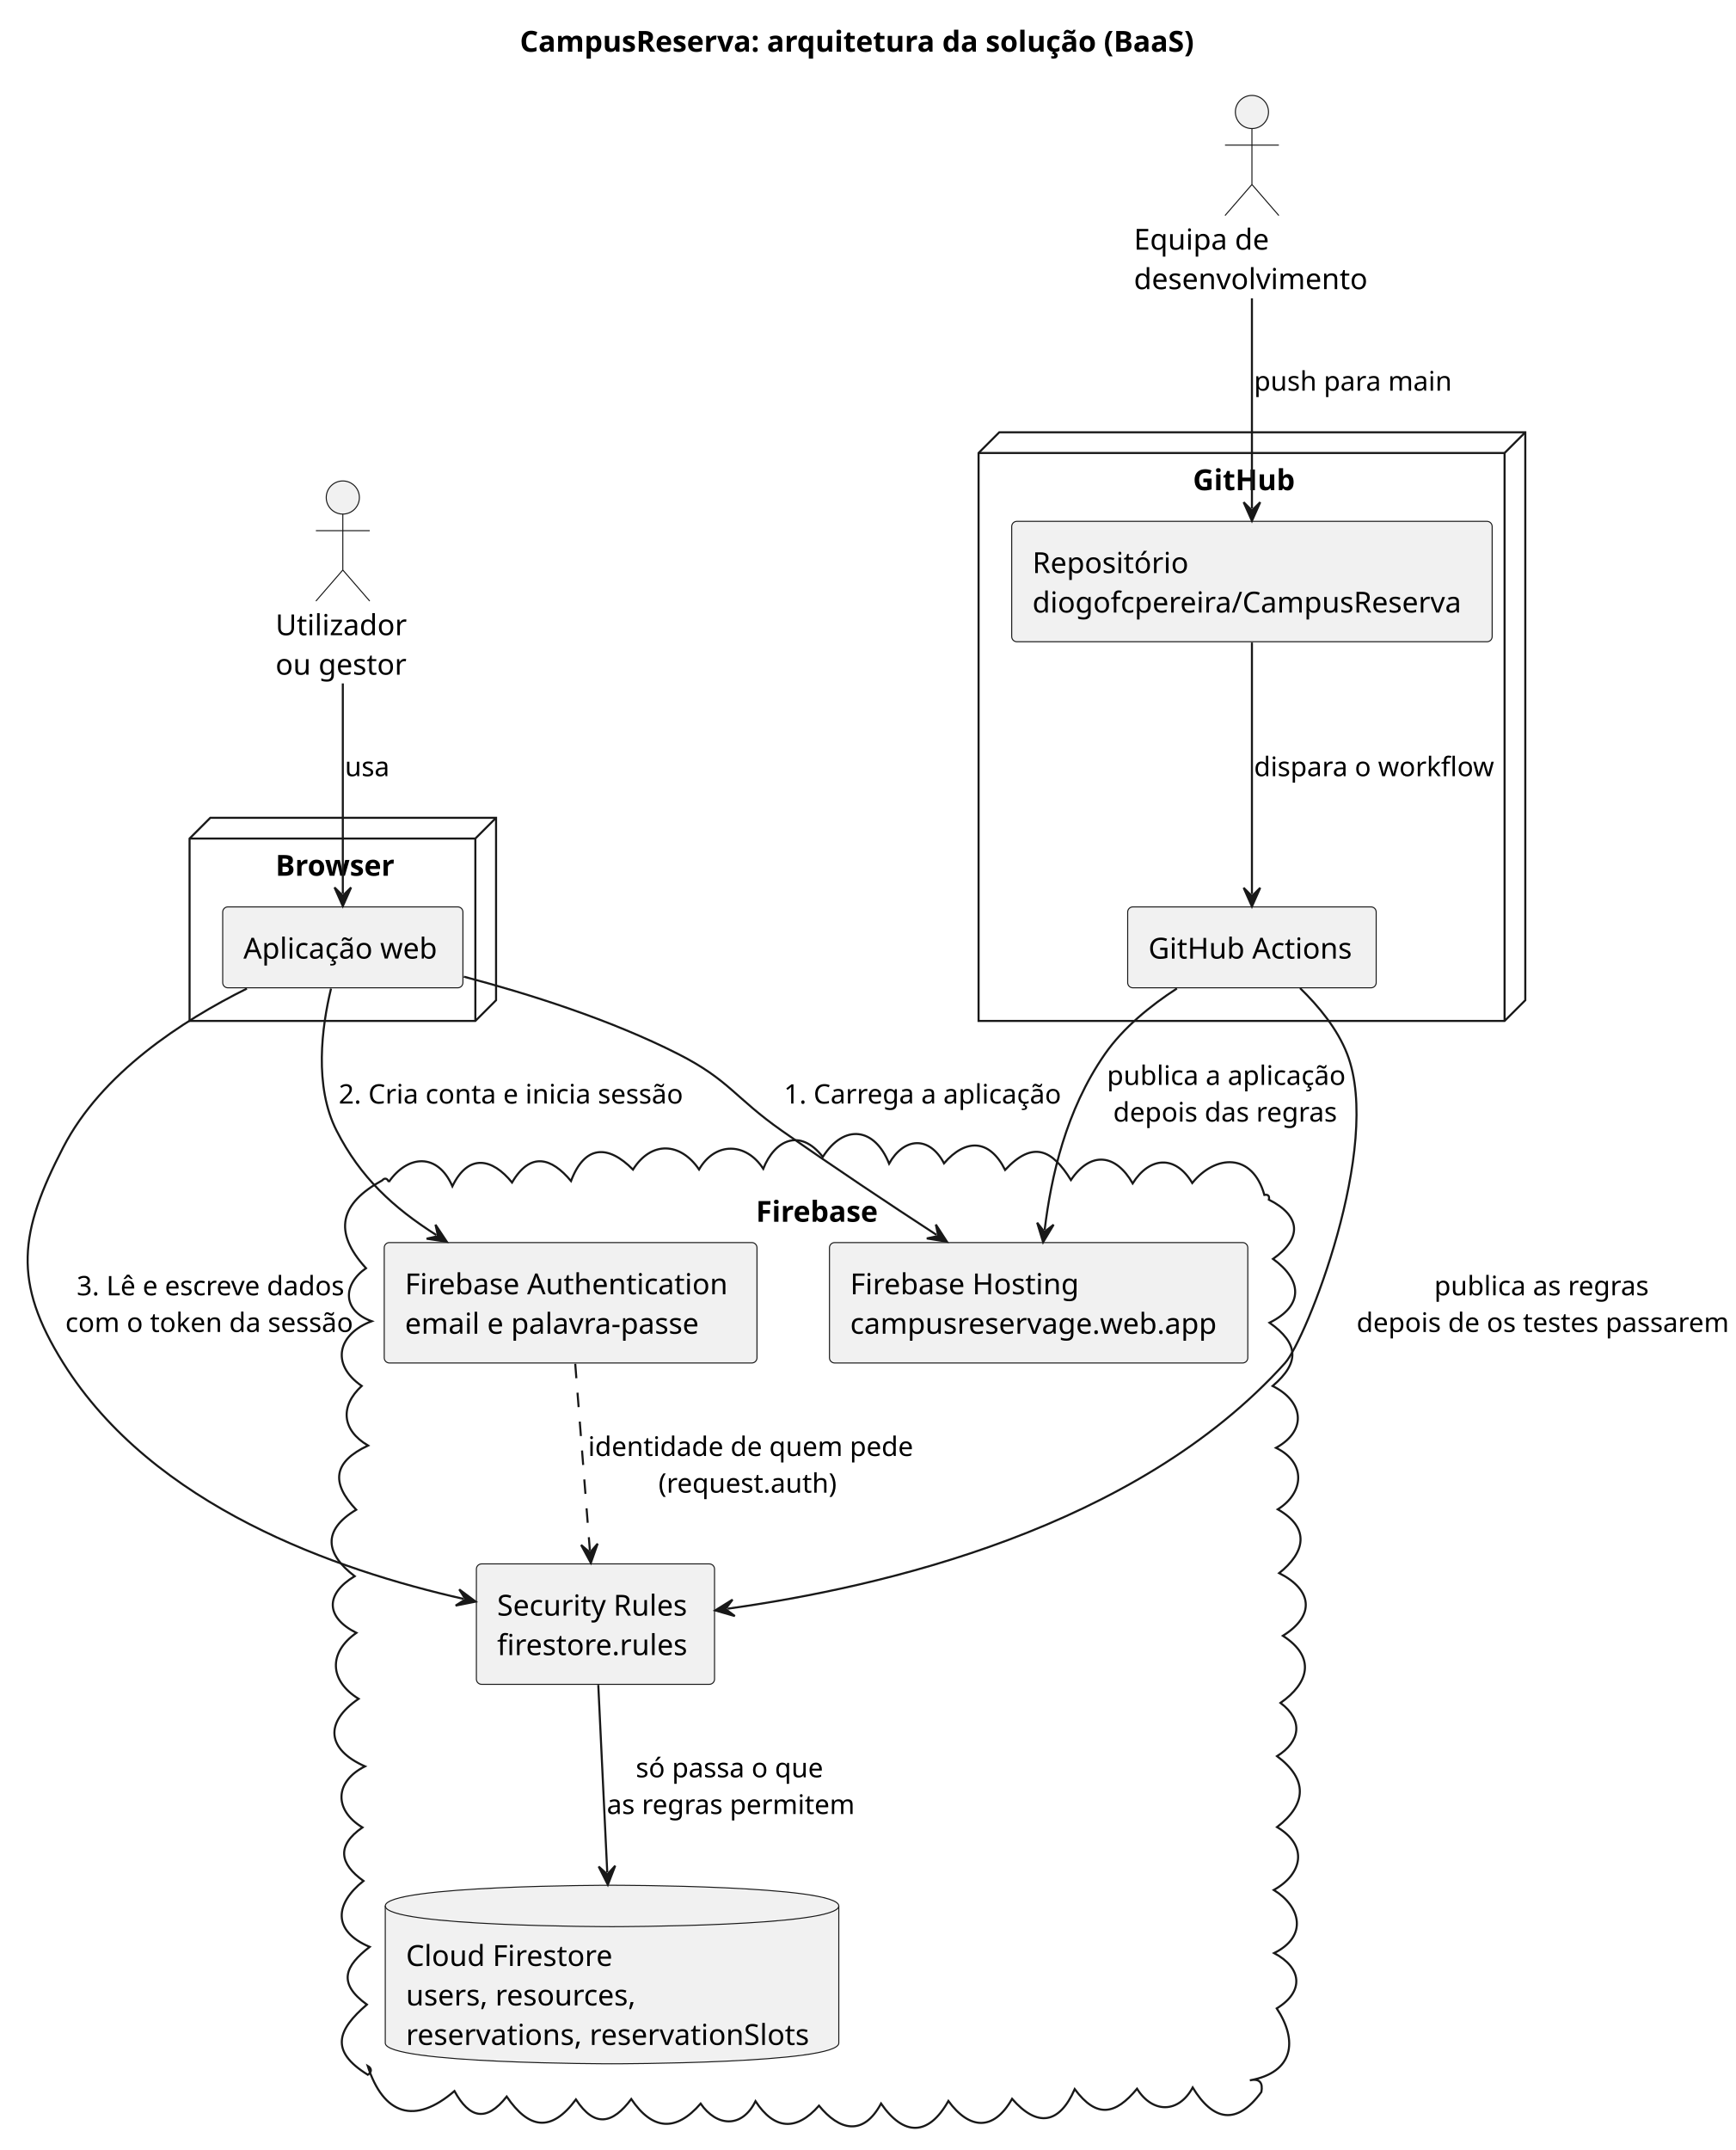
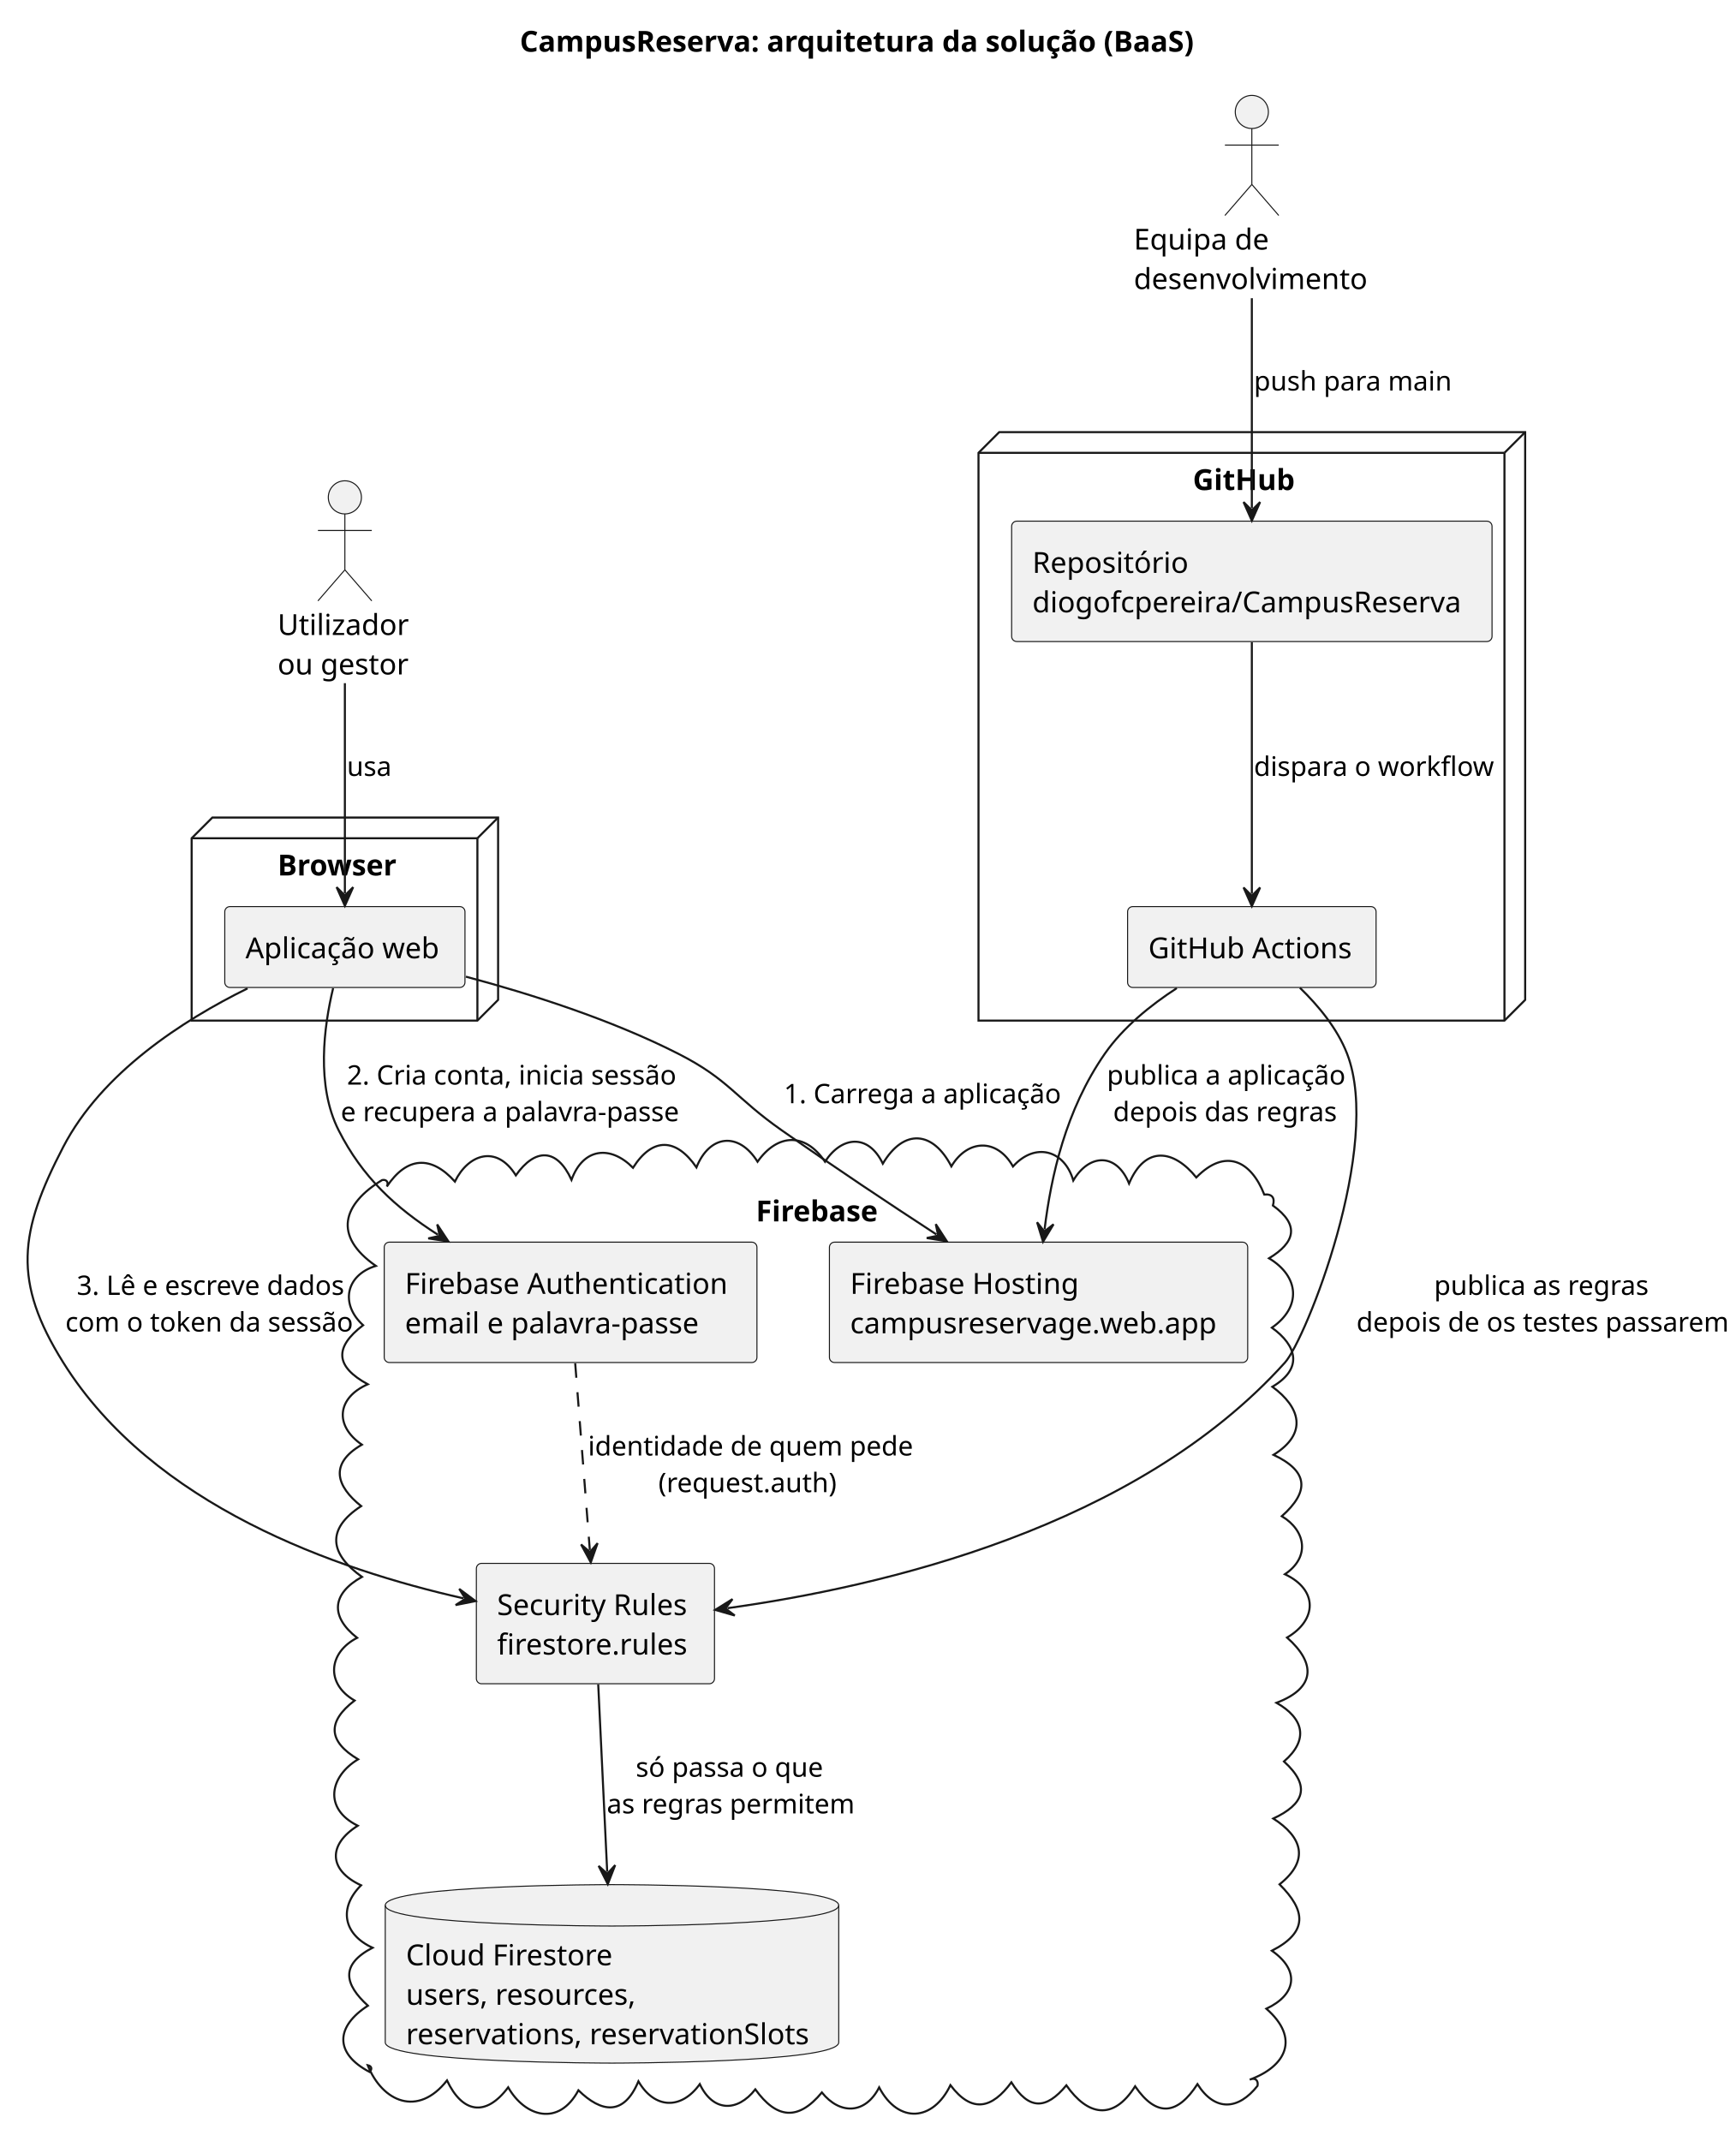
- <svg xmlns="http://www.w3.org/2000/svg" contentStyleType="text/css" height="1038px" preserveAspectRatio="none" style="width:838px;height:1038px;background:#FFFFFF;" version="1.1" viewBox="0 0 838 1038" width="838px" zoomAndPan="magnify">
+ <svg xmlns="http://www.w3.org/2000/svg" contentStyleType="text/css" height="1034px" preserveAspectRatio="none" style="width:838px;height:1034px;background:#FFFFFF;" version="1.1" viewBox="0 0 838 1034" width="838px" zoomAndPan="magnify">
  <defs />
  <g>
    <text fill="#000000" font-family="sans-serif" font-size="14" font-weight="bold" lengthAdjust="spacing" textLength="322" x="251.035" y="24.966">CampusReserva: arquitetura da solução (BaaS)</text>
    <g id="cluster_browser">
-       <polygon fill="none" points="91.54,404.838,101.54,394.838,239.54,394.838,239.54,482.898,229.54,492.898,91.54,492.898,91.54,404.838" style="stroke:#181818;stroke-width:1.0;" />
-       <line style="stroke:#181818;stroke-width:1.0;" x1="229.54" x2="239.54" y1="404.838" y2="394.838" />
-       <line style="stroke:#181818;stroke-width:1.0;" x1="91.54" x2="229.54" y1="404.838" y2="404.838" />
-       <line style="stroke:#181818;stroke-width:1.0;" x1="229.54" x2="229.54" y1="404.838" y2="492.898" />
-       <text fill="#000000" font-family="sans-serif" font-size="14" font-weight="bold" lengthAdjust="spacing" textLength="57" x="133.04" y="422.804">Browser</text>
+       <polygon fill="none" points="92.55,404.838,102.55,394.838,240.55,394.838,240.55,482.898,230.55,492.898,92.55,492.898,92.55,404.838" style="stroke:#181818;stroke-width:1.0;" />
+       <line style="stroke:#181818;stroke-width:1.0;" x1="230.55" x2="240.55" y1="404.838" y2="394.838" />
+       <line style="stroke:#181818;stroke-width:1.0;" x1="92.55" x2="230.55" y1="404.838" y2="404.838" />
+       <line style="stroke:#181818;stroke-width:1.0;" x1="230.55" x2="230.55" y1="404.838" y2="492.898" />
+       <text fill="#000000" font-family="sans-serif" font-size="14" font-weight="bold" lengthAdjust="spacing" textLength="57" x="134.05" y="422.804">Browser</text>
    </g>
    <g id="cluster_firebase">
-       <path d="M187.748,570.646 C196.832,557.524 211.359,556.385 218.447,572.726 C226.195,556.731 237.758,559.187 247.262,570.9 C256.099,555.898 266.237,558.835 275.735,570.186 C282.319,552.781 293.61,552.463 305.657,564.665 C314.528,550.619 328.643,551.501 337.56,564.611 C345.46,551.001 360.358,551.576 368.555,564.26 C374.083,550.432 386.24,544.408 397.324,558.542 C407.635,542.356 422.434,544.375 429.327,561.797 C436.354,549.245 448.664,548.031 455.848,561.637 C466.32,549.608 477.793,549.802 485.352,564.816 C498.859,550.407 508.096,555.087 517.132,569.71 C526.758,555.512 538.862,557.169 546.952,571.325 C555.025,558.511 567.492,557.35 575.727,571.151 C587.065,557.186 604.86,556.593 610.54,576.898 C612.344,576.552 613.132,577.408 612.717,579.179 C628.328,587.03 628.821,597.868 614.721,607.8 C628.652,617.859 629.869,630.21 613.043,638.593 C627.099,648.615 627.852,657.794 614.537,669.154 C628.936,676.253 631.879,690.248 616.178,699.001 C630.888,706.193 629.739,720.719 617.024,728.693 C633.069,737.859 630.009,749.7 617.695,759.484 C633.561,767.497 635.385,779.842 619.489,789.739 C635.717,800.226 631.83,812.715 618.336,822.144 C629.586,830.62 627.885,840.831 616.677,847.859 C631.524,859.002 631.135,870.958 616.676,882.101 C632.011,891.221 628.766,904.844 615.107,912.466 C628.034,920.467 631.699,934.78 615.26,942.928 C628.54,949.985 630.065,961.318 616.525,969.645 C626.839,985.229 624.736,1000.573 603.54,1004.378 C608.264,1003.325 609.909,1005.54 609.1,1009.979 C597.191,1026.362 585.736,1023.948 575.931,1007.832 C569.067,1020.482 556.471,1020.308 549.062,1008.429 C538.625,1021.021 529.572,1022.872 518.969,1008.614 C511.542,1025.522 500.922,1027.214 488.718,1013.302 C479.69,1029.202 467.981,1028.033 457.961,1014.334 C448.326,1031.45 436.332,1031.366 425.445,1015.571 C416.784,1031.714 405.105,1028.414 395.483,1016.601 C384.556,1029.031 373.895,1028.297 364.822,1014.439 C358.219,1027.737 346.01,1026.733 338.33,1015.607 C326.268,1029.488 314.987,1028.402 304.823,1013.404 C295.886,1025.334 287.231,1027.474 278.103,1013.602 C266.134,1029.733 255.32,1027.811 244.672,1012.209 C234.751,1024.768 226.646,1022.655 219.444,1009.537 C200.201,1026.107 185.134,1020.954 177.54,997.378 C179.643,998.552 179.554,1000.427 177.624,1001.68 C158.825,990.112 163.168,979.813 177.157,967.794 C162.756,957.36 166.644,949.097 178.51,939.938 C160.138,932.179 161.879,918.865 175.521,908.099 C163.946,899.836 162.41,891.002 175.016,882.265 C161.046,873.801 161.621,860.045 176.253,852.782 C157.885,844.658 156.411,831.615 173.164,820.164 C159.088,811.51 158.384,797.924 172.085,788.329 C156.983,780.749 157.087,769.435 171.263,760.975 C157.269,750.301 155.327,738.86 172,728.891 C159.539,715.7 161.051,705.704 177.73,697.9 C165.127,690.517 163.983,678.98 174.664,669.116 C159.084,658.374 163.619,643.759 179.491,637.876 C165.209,632.761 165.436,620.137 176.738,612.27 C160.511,594.537 164.335,580.923 184.54,569.898 C185.912,568.36 187.106,569.05 187.748,570.646 " fill="none" style="stroke:#181818;stroke-width:1.0;" />
-       <text fill="#000000" font-family="sans-serif" font-size="14" font-weight="bold" lengthAdjust="spacing" textLength="58" x="365.04" y="589.864">Firebase</text>
+       <path d="M186.803,573.066 C196.401,558.695 208.074,557.739 219.683,570.641 C226.12,557.421 239.799,552.626 249.114,567.642 C258.476,554.384 268.939,554.399 275.998,569.803 C281.631,554.26 294.852,552.992 305.69,563.976 C315.259,548.962 326.584,549.618 336.339,563.78 C342.678,547.973 356.694,546.435 365.844,561.054 C375.445,547.448 388.818,546.734 398.427,561.045 C406.365,548.734 419.31,547.301 426.344,561.979 C436.534,544.851 450.62,546.188 459.442,563.302 C467.233,550.182 481.462,549.59 489.202,563.359 C499.742,551.577 513.986,555.204 518.324,570.123 C525.957,557.171 539.137,556.512 545.255,571.578 C553.156,552.937 566.952,555.278 577.735,568.655 C591.83,554.256 604.153,560.65 610.55,576.898 C614.48,576.516 615.791,578.66 614.727,582.207 C627.867,591.718 625.39,600.071 612.857,607.699 C627.485,616.49 628.661,631.218 614.239,641.206 C626.249,649.829 629.487,660.892 614.47,669.734 C627.922,679.633 631.792,692.194 615.038,702.615 C631.86,710.56 632.543,720.226 619.027,732.255 C630.642,739.253 632.805,752.004 620.521,760.276 C636.521,767.761 636.141,782.34 621.557,790.861 C635.63,803.316 635.33,815.228 616.472,822.368 C629.485,829.805 632.334,840.058 620.074,850.707 C633.408,862.807 629.607,871.398 614.93,878.271 C628.857,887.226 632.604,898.392 617.935,910.05 C630.569,922.628 631.941,933.036 614.233,942.111 C627.856,951.633 626.111,963.271 611.571,970.117 C627.941,984.439 621.02,997.979 603.55,1004.378 C606.089,1003.167 607.828,1004.695 607.302,1007.351 C598.077,1019.045 586.803,1019.98 578.284,1006.537 C568.792,1021.17 558.727,1022.933 548.183,1007.594 C537.527,1024.455 525.179,1021.677 514.978,1007.113 C505.154,1018.98 496.869,1019.105 488.426,1005.664 C479.155,1018.249 469.486,1020.908 458.985,1007.033 C450.692,1024.391 433.971,1025.995 424.569,1008.115 C417.935,1021.128 405.654,1021.431 396.907,1010.563 C385.366,1024.487 374.996,1023.219 364.769,1009.06 C356.077,1020.129 344.325,1020.018 337.952,1006.527 C328.996,1019.007 316.095,1018.591 308.313,1005.182 C301.274,1021.988 290.515,1020.413 279.336,1009.512 C269.863,1027.219 253.535,1022.34 245.413,1008.079 C234.575,1022.563 223.308,1020.49 215.869,1004.755 C201.834,1022.614 184.722,1015.17 177.55,997.378 C179.587,997.81 179.802,999.274 178.505,1000.672 C161.203,991.589 162.195,978.593 177.673,968.658 C166.327,958.298 164.196,948.856 179.912,940.659 C165.91,934.264 163.332,921.504 174.37,910.506 C158.483,903.135 158.367,890.792 172.764,881.732 C155.963,873.423 159.364,857.815 172.932,849.666 C158.491,841.059 157.808,831.547 171.238,821.277 C157.057,813.063 158.681,798.08 172.459,790.993 C159.322,780.692 160.222,769.643 174.807,761.552 C159.495,750.664 157.142,738.631 174.42,727.375 C162.455,717.83 158.799,706.935 174.759,697.708 C161.324,688.451 162.81,675.035 177.605,668.532 C162.03,660.031 161.177,650.85 175.357,640.005 C164.271,629.953 166.828,615.894 181.501,611.369 C160.63,596.811 165.515,581.522 184.55,569.898 C186.845,569.462 187.767,571.184 186.803,573.066 " fill="none" style="stroke:#181818;stroke-width:1.0;" />
+       <text fill="#000000" font-family="sans-serif" font-size="14" font-weight="bold" lengthAdjust="spacing" textLength="58" x="365.05" y="589.864">Firebase</text>
    </g>
    <g id="cluster_github">
-       <polygon fill="none" points="472.54,218.698,482.54,208.698,736.54,208.698,736.54,482.898,726.54,492.898,472.54,492.898,472.54,218.698" style="stroke:#181818;stroke-width:1.0;" />
-       <line style="stroke:#181818;stroke-width:1.0;" x1="726.54" x2="736.54" y1="218.698" y2="208.698" />
-       <line style="stroke:#181818;stroke-width:1.0;" x1="472.54" x2="726.54" y1="218.698" y2="218.698" />
-       <line style="stroke:#181818;stroke-width:1.0;" x1="726.54" x2="726.54" y1="218.698" y2="492.898" />
-       <text fill="#000000" font-family="sans-serif" font-size="14" font-weight="bold" lengthAdjust="spacing" textLength="49" x="576.04" y="236.664">GitHub</text>
+       <polygon fill="none" points="472.55,218.698,482.55,208.698,736.55,208.698,736.55,482.898,726.55,492.898,472.55,492.898,472.55,218.698" style="stroke:#181818;stroke-width:1.0;" />
+       <line style="stroke:#181818;stroke-width:1.0;" x1="726.55" x2="736.55" y1="218.698" y2="208.698" />
+       <line style="stroke:#181818;stroke-width:1.0;" x1="472.55" x2="726.55" y1="218.698" y2="218.698" />
+       <line style="stroke:#181818;stroke-width:1.0;" x1="726.55" x2="726.55" y1="218.698" y2="492.898" />
+       <text fill="#000000" font-family="sans-serif" font-size="14" font-weight="bold" lengthAdjust="spacing" textLength="49" x="576.05" y="236.664">GitHub</text>
    </g>
    <g id="elem_app">
-       <rect fill="#F1F1F1" height="39.068" rx="2.5" ry="2.5" style="stroke:#181818;stroke-width:0.5;" width="116" x="107.54" y="437.838" />
-       <text fill="#000000" font-family="sans-serif" font-size="14" lengthAdjust="spacing" textLength="96" x="117.54" y="462.804">Aplicação web</text>
+       <rect fill="#F1F1F1" height="39.068" rx="2.5" ry="2.5" style="stroke:#181818;stroke-width:0.5;" width="116" x="108.55" y="437.838" />
+       <text fill="#000000" font-family="sans-serif" font-size="14" lengthAdjust="spacing" textLength="96" x="118.55" y="462.804">Aplicação web</text>
    </g>
    <g id="elem_hosting">
-       <rect fill="#F1F1F1" height="58.136" rx="2.5" ry="2.5" style="stroke:#181818;stroke-width:0.5;" width="202" x="400.54" y="599.898" />
-       <text fill="#000000" font-family="sans-serif" font-size="14" lengthAdjust="spacing" textLength="113" x="410.54" y="624.864">Firebase Hosting</text>
-       <text fill="#000000" font-family="sans-serif" font-size="14" lengthAdjust="spacing" textLength="182" x="410.54" y="643.932">campusreservage.web.app</text>
+       <rect fill="#F1F1F1" height="58.136" rx="2.5" ry="2.5" style="stroke:#181818;stroke-width:0.5;" width="202" x="400.55" y="599.898" />
+       <text fill="#000000" font-family="sans-serif" font-size="14" lengthAdjust="spacing" textLength="113" x="410.55" y="624.864">Firebase Hosting</text>
+       <text fill="#000000" font-family="sans-serif" font-size="14" lengthAdjust="spacing" textLength="182" x="410.55" y="643.932">campusreservage.web.app</text>
    </g>
    <g id="elem_auth">
-       <rect fill="#F1F1F1" height="58.136" rx="2.5" ry="2.5" style="stroke:#181818;stroke-width:0.5;" width="180" x="185.54" y="599.898" />
-       <text fill="#000000" font-family="sans-serif" font-size="14" lengthAdjust="spacing" textLength="160" x="195.54" y="624.864">Firebase Authentication</text>
-       <text fill="#000000" font-family="sans-serif" font-size="14" lengthAdjust="spacing" textLength="147" x="195.54" y="643.932">email e palavra-passe</text>
+       <rect fill="#F1F1F1" height="58.136" rx="2.5" ry="2.5" style="stroke:#181818;stroke-width:0.5;" width="180" x="185.55" y="599.898" />
+       <text fill="#000000" font-family="sans-serif" font-size="14" lengthAdjust="spacing" textLength="160" x="195.55" y="624.864">Firebase Authentication</text>
+       <text fill="#000000" font-family="sans-serif" font-size="14" lengthAdjust="spacing" textLength="147" x="195.55" y="643.932">email e palavra-passe</text>
    </g>
    <g id="elem_rules">
-       <rect fill="#F1F1F1" height="58.136" rx="2.5" ry="2.5" style="stroke:#181818;stroke-width:0.5;" width="115" x="230.04" y="755.038" />
-       <text fill="#000000" font-family="sans-serif" font-size="14" lengthAdjust="spacing" textLength="95" x="240.04" y="780.004">Security Rules</text>
-       <text fill="#000000" font-family="sans-serif" font-size="14" lengthAdjust="spacing" textLength="95" x="240.04" y="799.072">firestore.rules</text>
+       <rect fill="#F1F1F1" height="58.136" rx="2.5" ry="2.5" style="stroke:#181818;stroke-width:0.5;" width="115" x="230.05" y="755.038" />
+       <text fill="#000000" font-family="sans-serif" font-size="14" lengthAdjust="spacing" textLength="95" x="240.05" y="780.004">Security Rules</text>
+       <text fill="#000000" font-family="sans-serif" font-size="14" lengthAdjust="spacing" textLength="95" x="240.05" y="799.072">firestore.rules</text>
    </g>
    <g id="elem_db">
-       <path d="M186.04,920.178 C186.04,910.178 295.54,910.178 295.54,910.178 C295.54,910.178 405.04,910.178 405.04,920.178 L405.04,986.382 C405.04,996.382 295.54,996.382 295.54,996.382 C295.54,996.382 186.04,996.382 186.04,986.382 L186.04,920.178 " fill="#F1F1F1" style="stroke:#181818;stroke-width:0.5;" />
-       <path d="M186.04,920.178 C186.04,930.178 295.54,930.178 295.54,930.178 C295.54,930.178 405.04,930.178 405.04,920.178 " fill="none" style="stroke:#181818;stroke-width:0.5;" />
-       <text fill="#000000" font-family="sans-serif" font-size="14" lengthAdjust="spacing" textLength="102" x="196.04" y="949.144">Cloud Firestore</text>
-       <text fill="#000000" font-family="sans-serif" font-size="14" lengthAdjust="spacing" textLength="115" x="196.04" y="968.212">users, resources,</text>
-       <text fill="#000000" font-family="sans-serif" font-size="14" lengthAdjust="spacing" textLength="199" x="196.04" y="987.28">reservations, reservationSlots</text>
+       <path d="M186.05,920.178 C186.05,910.178 295.55,910.178 295.55,910.178 C295.55,910.178 405.05,910.178 405.05,920.178 L405.05,986.382 C405.05,996.382 295.55,996.382 295.55,996.382 C295.55,996.382 186.05,996.382 186.05,986.382 L186.05,920.178 " fill="#F1F1F1" style="stroke:#181818;stroke-width:0.5;" />
+       <path d="M186.05,920.178 C186.05,930.178 295.55,930.178 295.55,930.178 C295.55,930.178 405.05,930.178 405.05,920.178 " fill="none" style="stroke:#181818;stroke-width:0.5;" />
+       <text fill="#000000" font-family="sans-serif" font-size="14" lengthAdjust="spacing" textLength="102" x="196.05" y="949.144">Cloud Firestore</text>
+       <text fill="#000000" font-family="sans-serif" font-size="14" lengthAdjust="spacing" textLength="115" x="196.05" y="968.212">users, resources,</text>
+       <text fill="#000000" font-family="sans-serif" font-size="14" lengthAdjust="spacing" textLength="199" x="196.05" y="987.28">reservations, reservationSlots</text>
    </g>
    <g id="elem_repo">
-       <rect fill="#F1F1F1" height="58.136" rx="2.5" ry="2.5" style="stroke:#181818;stroke-width:0.5;" width="232" x="488.54" y="251.698" />
-       <text fill="#000000" font-family="sans-serif" font-size="14" lengthAdjust="spacing" textLength="76" x="498.54" y="276.664">Repositório</text>
-       <text fill="#000000" font-family="sans-serif" font-size="14" lengthAdjust="spacing" textLength="212" x="498.54" y="295.732">diogofcpereira/CampusReserva</text>
+       <rect fill="#F1F1F1" height="58.136" rx="2.5" ry="2.5" style="stroke:#181818;stroke-width:0.5;" width="232" x="488.55" y="251.698" />
+       <text fill="#000000" font-family="sans-serif" font-size="14" lengthAdjust="spacing" textLength="76" x="498.55" y="276.664">Repositório</text>
+       <text fill="#000000" font-family="sans-serif" font-size="14" lengthAdjust="spacing" textLength="212" x="498.55" y="295.732">diogofcpereira/CampusReserva</text>
    </g>
    <g id="elem_actions">
-       <rect fill="#F1F1F1" height="39.068" rx="2.5" ry="2.5" style="stroke:#181818;stroke-width:0.5;" width="120" x="544.54" y="437.838" />
-       <text fill="#000000" font-family="sans-serif" font-size="14" lengthAdjust="spacing" textLength="100" x="554.54" y="462.804">GitHub Actions</text>
+       <rect fill="#F1F1F1" height="39.068" rx="2.5" ry="2.5" style="stroke:#181818;stroke-width:0.5;" width="120" x="544.55" y="437.838" />
+       <text fill="#000000" font-family="sans-serif" font-size="14" lengthAdjust="spacing" textLength="100" x="554.55" y="462.804">GitHub Actions</text>
    </g>
    <g id="elem_pessoa">
-       <ellipse cx="165.54" cy="240.198" fill="#F1F1F1" rx="8" ry="8" style="stroke:#181818;stroke-width:0.5;" />
-       <path d="M165.54,248.198 L165.54,275.198 M152.54,256.198 L178.54,256.198 M165.54,275.198 L152.54,290.198 M165.54,275.198 L178.54,290.198 " fill="none" style="stroke:#181818;stroke-width:0.5;" />
-       <text fill="#000000" font-family="sans-serif" font-size="14" lengthAdjust="spacing" textLength="65" x="133.04" y="306.664">Utilizador</text>
-       <text fill="#000000" font-family="sans-serif" font-size="14" lengthAdjust="spacing" textLength="64" x="133.04" y="325.732">ou gestor</text>
+       <ellipse cx="166.55" cy="240.198" fill="#F1F1F1" rx="8" ry="8" style="stroke:#181818;stroke-width:0.5;" />
+       <path d="M166.55,248.198 L166.55,275.198 M153.55,256.198 L179.55,256.198 M166.55,275.198 L153.55,290.198 M166.55,275.198 L179.55,290.198 " fill="none" style="stroke:#181818;stroke-width:0.5;" />
+       <text fill="#000000" font-family="sans-serif" font-size="14" lengthAdjust="spacing" textLength="65" x="134.05" y="306.664">Utilizador</text>
+       <text fill="#000000" font-family="sans-serif" font-size="14" lengthAdjust="spacing" textLength="64" x="134.05" y="325.732">ou gestor</text>
    </g>
    <g id="elem_equipa">
-       <ellipse cx="604.54" cy="54.068" fill="#F1F1F1" rx="8" ry="8" style="stroke:#181818;stroke-width:0.5;" />
-       <path d="M604.54,62.068 L604.54,89.068 M591.54,70.068 L617.54,70.068 M604.54,89.068 L591.54,104.068 M604.54,89.068 L617.54,104.068 " fill="none" style="stroke:#181818;stroke-width:0.5;" />
-       <text fill="#000000" font-family="sans-serif" font-size="14" lengthAdjust="spacing" textLength="68" x="547.54" y="120.534">Equipa de</text>
-       <text fill="#000000" font-family="sans-serif" font-size="14" lengthAdjust="spacing" textLength="114" x="547.54" y="139.602">desenvolvimento</text>
+       <ellipse cx="604.55" cy="54.068" fill="#F1F1F1" rx="8" ry="8" style="stroke:#181818;stroke-width:0.5;" />
+       <path d="M604.55,62.068 L604.55,89.068 M591.55,70.068 L617.55,70.068 M604.55,89.068 L591.55,104.068 M604.55,89.068 L617.55,104.068 " fill="none" style="stroke:#181818;stroke-width:0.5;" />
+       <text fill="#000000" font-family="sans-serif" font-size="14" lengthAdjust="spacing" textLength="68" x="547.55" y="120.534">Equipa de</text>
+       <text fill="#000000" font-family="sans-serif" font-size="14" lengthAdjust="spacing" textLength="114" x="547.55" y="139.602">desenvolvimento</text>
    </g>
    <g id="link_pessoa_app">
-       <path d="M165.54,329.938 C165.54,365.468 165.54,405.908 165.54,431.458 " fill="none" id="pessoa-to-app" style="stroke:#181818;stroke-width:1.0;" />
-       <polygon fill="#181818" points="165.54,437.458,169.54,428.458,165.54,432.458,161.54,428.458,165.54,437.458" style="stroke:#181818;stroke-width:1.0;" />
-       <text fill="#000000" font-family="sans-serif" font-size="13" lengthAdjust="spacing" textLength="21" x="166.54" y="374.735">usa</text>
+       <path d="M166.55,329.938 C166.55,365.468 166.55,405.908 166.55,431.458 " fill="none" id="pessoa-to-app" style="stroke:#181818;stroke-width:1.0;" />
+       <polygon fill="#181818" points="166.55,437.458,170.55,428.458,166.55,432.458,162.55,428.458,166.55,437.458" style="stroke:#181818;stroke-width:1.0;" />
+       <text fill="#000000" font-family="sans-serif" font-size="13" lengthAdjust="spacing" textLength="21" x="167.55" y="374.735">usa</text>
    </g>
    <g id="link_app_hosting">
-       <path d="M223.98,471.528 C255.63,479.898 294.84,492.298 327.54,508.898 C352.2,521.418 354.9,530.048 377.54,545.898 C403.66,564.188 428.415,580.649 452.235,596.189 " fill="none" id="app-to-hosting" style="stroke:#181818;stroke-width:1.0;" />
-       <polygon fill="#181818" points="457.26,599.468,451.908,591.2,453.072,596.736,447.537,597.9,457.26,599.468" style="stroke:#181818;stroke-width:1.0;" />
-       <text fill="#000000" font-family="sans-serif" font-size="13" lengthAdjust="spacing" textLength="128" x="378.54" y="532.795">1. Carrega a aplicação</text>
+       <path d="M224.99,471.678 C256.38,480.058 295.17,492.428 327.55,508.898 C352.19,521.438 354.9,530.048 377.55,545.898 C403.66,564.188 428.414,580.65 452.244,596.191 " fill="none" id="app-to-hosting" style="stroke:#181818;stroke-width:1.0;" />
+       <polygon fill="#181818" points="457.27,599.468,451.916,591.201,453.082,596.737,447.546,597.902,457.27,599.468" style="stroke:#181818;stroke-width:1.0;" />
+       <text fill="#000000" font-family="sans-serif" font-size="13" lengthAdjust="spacing" textLength="128" x="378.55" y="532.795">1. Carrega a aplicação</text>
    </g>
    <g id="link_app_auth">
-       <path d="M159.85,477.268 C155.38,495.808 151.57,524.358 162.54,545.898 C174.05,568.478 189.925,583.082 210.685,596.262 " fill="none" id="app-to-auth" style="stroke:#181818;stroke-width:1.0;" />
-       <polygon fill="#181818" points="215.75,599.478,210.296,591.277,211.529,596.798,206.008,598.031,215.75,599.478" style="stroke:#181818;stroke-width:1.0;" />
-       <text fill="#000000" font-family="sans-serif" font-size="13" lengthAdjust="spacing" textLength="159" x="163.54" y="532.795">2. Cria conta e inicia sessão</text>
+       <path d="M160.87,477.258 C156.42,495.798 152.61,524.338 163.55,545.898 C174.99,568.478 190.835,583.105 211.505,596.325 " fill="none" id="app-to-auth" style="stroke:#181818;stroke-width:1.0;" />
+       <polygon fill="#181818" points="216.56,599.558,211.133,591.339,212.348,596.864,206.823,598.078,216.56,599.558" style="stroke:#181818;stroke-width:1.0;" />
+       <text fill="#000000" font-family="sans-serif" font-size="13" lengthAdjust="spacing" textLength="152" x="167.55" y="523.795">2. Cria conta, inicia sessão</text>
+       <text fill="#000000" font-family="sans-serif" font-size="13" lengthAdjust="spacing" textLength="158" x="164.55" y="541.501">e recupera a palavra-passe</text>
    </g>
    <g id="link_app_rules">
-       <path d="M119.22,477.278 C87.94,492.798 49.08,518.078 30.54,553.898 C9.28,595.008 6,618.798 30.54,658.038 C73.96,727.448 162.318,758.025 223.818,771.925 " fill="none" id="app-to-rules" style="stroke:#181818;stroke-width:1.0;" />
-       <polygon fill="#181818" points="229.67,773.248,221.773,767.362,224.793,772.146,220.01,775.165,229.67,773.248" style="stroke:#181818;stroke-width:1.0;" />
-       <text fill="#000000" font-family="sans-serif" font-size="13" lengthAdjust="spacing" textLength="125" x="37.04" y="625.365">3. Lê e escreve dados</text>
-       <text fill="#000000" font-family="sans-serif" font-size="13" lengthAdjust="spacing" textLength="136" x="31.54" y="643.071">com o token da sessão</text>
+       <path d="M119.55,477.358 C88.1,492.848 49.17,518.058 30.55,553.898 C9.21,594.968 6,618.798 30.55,658.038 C73.96,727.448 162.328,758.025 223.818,771.925 " fill="none" id="app-to-rules" style="stroke:#181818;stroke-width:1.0;" />
+       <polygon fill="#181818" points="229.67,773.248,221.774,767.362,224.793,772.145,220.01,775.165,229.67,773.248" style="stroke:#181818;stroke-width:1.0;" />
+       <text fill="#000000" font-family="sans-serif" font-size="13" lengthAdjust="spacing" textLength="125" x="37.05" y="625.365">3. Lê e escreve dados</text>
+       <text fill="#000000" font-family="sans-serif" font-size="13" lengthAdjust="spacing" textLength="136" x="31.55" y="643.071">com o token da sessão</text>
    </g>
    <g id="link_auth_rules">
-       <path d="M277.77,658.418 C279.92,685.838 282.692,721.116 284.842,748.576 " fill="none" id="auth-to-rules" style="stroke:#181818;stroke-width:1.0;stroke-dasharray:7.0,7.0;" />
+       <path d="M277.78,658.418 C279.92,685.838 282.692,721.116 284.842,748.576 " fill="none" id="auth-to-rules" style="stroke:#181818;stroke-width:1.0;stroke-dasharray:7.0,7.0;" />
      <polygon fill="#181818" points="285.31,754.558,288.595,745.273,284.92,749.573,280.62,745.898,285.31,754.558" style="stroke:#181818;stroke-width:1.0;" />
      <text fill="#000000" font-family="sans-serif" font-size="13" lengthAdjust="spacing" textLength="153" x="283.97" y="702.935">identidade de quem pede</text>
      <text fill="#000000" font-family="sans-serif" font-size="13" lengthAdjust="spacing" textLength="85" x="317.97" y="720.641">(request.auth)</text>
    </g>
    <g id="link_rules_db">
      <path d="M288.9,813.468 C290.17,839.918 291.782,873.745 293.232,903.955 " fill="none" id="rules-to-db" style="stroke:#181818;stroke-width:1.0;" />
      <polygon fill="#181818" points="293.52,909.948,297.084,900.766,293.28,904.954,289.093,901.15,293.52,909.948" style="stroke:#181818;stroke-width:1.0;" />
-       <text fill="#000000" font-family="sans-serif" font-size="13" lengthAdjust="spacing" textLength="88" x="307.02" y="858.075">só passa o que</text>
-       <text fill="#000000" font-family="sans-serif" font-size="13" lengthAdjust="spacing" textLength="116" x="293.02" y="875.781">as regras permitem</text>
+       <text fill="#000000" font-family="sans-serif" font-size="13" lengthAdjust="spacing" textLength="88" x="307.03" y="858.075">só passa o que</text>
+       <text fill="#000000" font-family="sans-serif" font-size="13" lengthAdjust="spacing" textLength="116" x="293.03" y="875.781">as regras permitem</text>
    </g>
    <g id="link_equipa_repo">
-       <path d="M604.54,144.008 C604.54,178.218 604.54,216.888 604.54,245.468 " fill="none" id="equipa-to-repo" style="stroke:#181818;stroke-width:1.0;" />
-       <polygon fill="#181818" points="604.54,251.468,608.54,242.468,604.54,246.468,600.54,242.468,604.54,251.468" style="stroke:#181818;stroke-width:1.0;" />
-       <text fill="#000000" font-family="sans-serif" font-size="13" lengthAdjust="spacing" textLength="93" x="605.54" y="188.595">push para main</text>
+       <path d="M604.55,144.008 C604.55,178.218 604.55,216.888 604.55,245.468 " fill="none" id="equipa-to-repo" style="stroke:#181818;stroke-width:1.0;" />
+       <polygon fill="#181818" points="604.55,251.468,608.55,242.468,604.55,246.468,600.55,242.468,604.55,251.468" style="stroke:#181818;stroke-width:1.0;" />
+       <text fill="#000000" font-family="sans-serif" font-size="13" lengthAdjust="spacing" textLength="93" x="605.55" y="188.595">push para main</text>
    </g>
    <g id="link_repo_actions">
-       <path d="M604.54,310.208 C604.54,346.158 604.54,401.028 604.54,431.628 " fill="none" id="repo-to-actions" style="stroke:#181818;stroke-width:1.0;" />
-       <polygon fill="#181818" points="604.54,437.628,608.54,428.628,604.54,432.628,600.54,428.628,604.54,437.628" style="stroke:#181818;stroke-width:1.0;" />
-       <text fill="#000000" font-family="sans-serif" font-size="13" lengthAdjust="spacing" textLength="113" x="605.54" y="374.735">dispara o workflow</text>
+       <path d="M604.55,310.208 C604.55,346.158 604.55,401.028 604.55,431.628 " fill="none" id="repo-to-actions" style="stroke:#181818;stroke-width:1.0;" />
+       <polygon fill="#181818" points="604.55,437.628,608.55,428.628,604.55,432.628,600.55,428.628,604.55,437.628" style="stroke:#181818;stroke-width:1.0;" />
+       <text fill="#000000" font-family="sans-serif" font-size="13" lengthAdjust="spacing" textLength="113" x="605.55" y="374.735">dispara o workflow</text>
    </g>
    <g id="link_actions_rules">
-       <path d="M627.77,477.058 C636.68,485.688 645.83,496.728 650.54,508.898 C667.83,553.578 630.53,646.958 620.54,658.038 C548.42,738.108 425.843,766.301 351.313,776.671 " fill="none" id="actions-to-rules" style="stroke:#181818;stroke-width:1.0;" />
-       <polygon fill="#181818" points="345.37,777.498,354.835,780.22,350.322,776.809,353.733,772.296,345.37,777.498" style="stroke:#181818;stroke-width:1.0;" />
+       <path d="M627.77,477.058 C636.68,485.688 645.84,496.728 650.55,508.898 C667.83,553.578 630.53,646.958 620.55,658.038 C548.42,738.108 425.843,766.301 351.323,776.671 " fill="none" id="actions-to-rules" style="stroke:#181818;stroke-width:1.0;" />
+       <polygon fill="#181818" points="345.38,777.498,354.845,780.219,350.332,776.809,353.743,772.296,345.38,777.498" style="stroke:#181818;stroke-width:1.0;" />
      <text fill="#000000" font-family="sans-serif" font-size="13" lengthAdjust="spacing" textLength="100" x="692.57" y="625.365">publica as regras</text>
      <text fill="#000000" font-family="sans-serif" font-size="13" lengthAdjust="spacing" textLength="175" x="655.07" y="643.071">depois de os testes passarem</text>
    </g>
    <g id="link_actions_hosting">
-       <path d="M568.31,477.228 C555.67,485.428 542.44,496.108 533.54,508.898 C514.61,536.148 507.603,568.093 504.443,593.763 " fill="none" id="actions-to-hosting" style="stroke:#181818;stroke-width:1.0;" />
-       <polygon fill="#181818" points="503.71,599.718,508.78,591.274,504.321,594.755,500.84,590.297,503.71,599.718" style="stroke:#181818;stroke-width:1.0;" />
-       <text fill="#000000" font-family="sans-serif" font-size="13" lengthAdjust="spacing" textLength="111" x="534.54" y="523.795">publica a aplicação</text>
-       <text fill="#000000" font-family="sans-serif" font-size="13" lengthAdjust="spacing" textLength="105" x="537.54" y="541.501">depois das regras</text>
+       <path d="M568.31,477.228 C555.67,485.428 542.44,496.108 533.55,508.898 C514.61,536.148 507.601,568.093 504.451,593.763 " fill="none" id="actions-to-hosting" style="stroke:#181818;stroke-width:1.0;" />
+       <polygon fill="#181818" points="503.72,599.718,508.786,591.272,504.329,594.755,500.846,590.298,503.72,599.718" style="stroke:#181818;stroke-width:1.0;" />
+       <text fill="#000000" font-family="sans-serif" font-size="13" lengthAdjust="spacing" textLength="111" x="534.55" y="523.795">publica a aplicação</text>
+       <text fill="#000000" font-family="sans-serif" font-size="13" lengthAdjust="spacing" textLength="105" x="537.55" y="541.501">depois das regras</text>
    </g>
  </g>
</svg>
